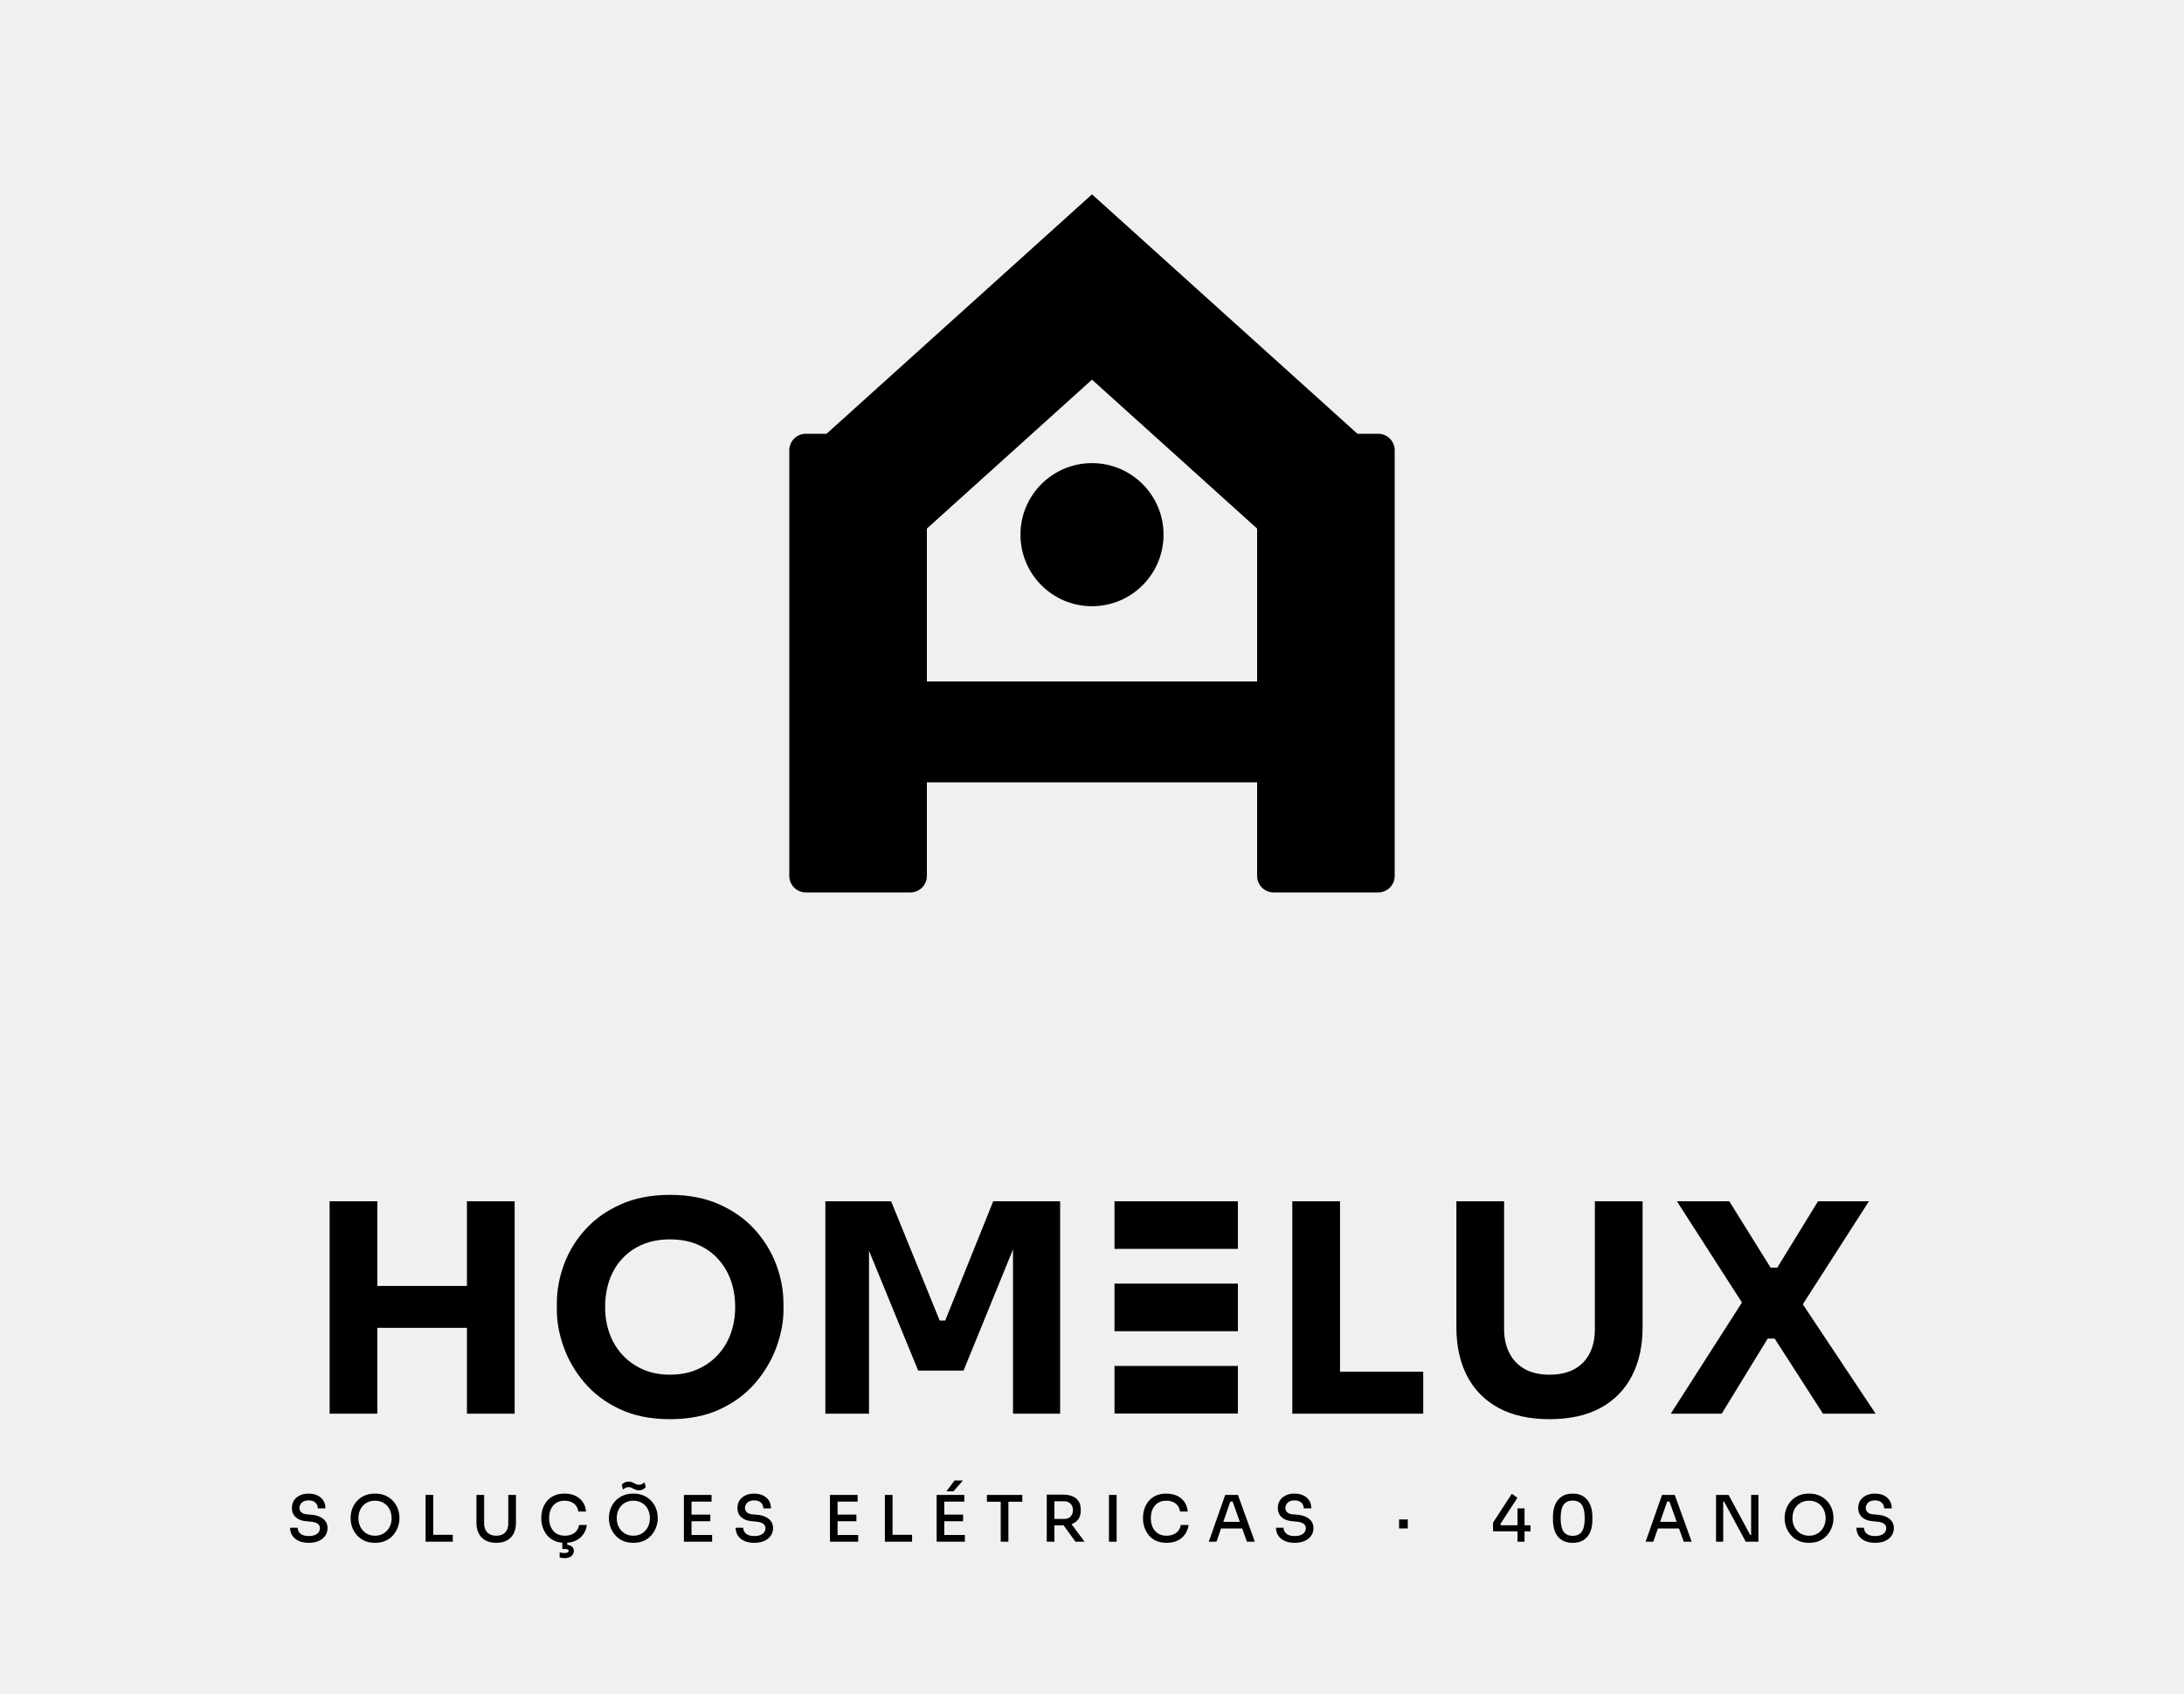
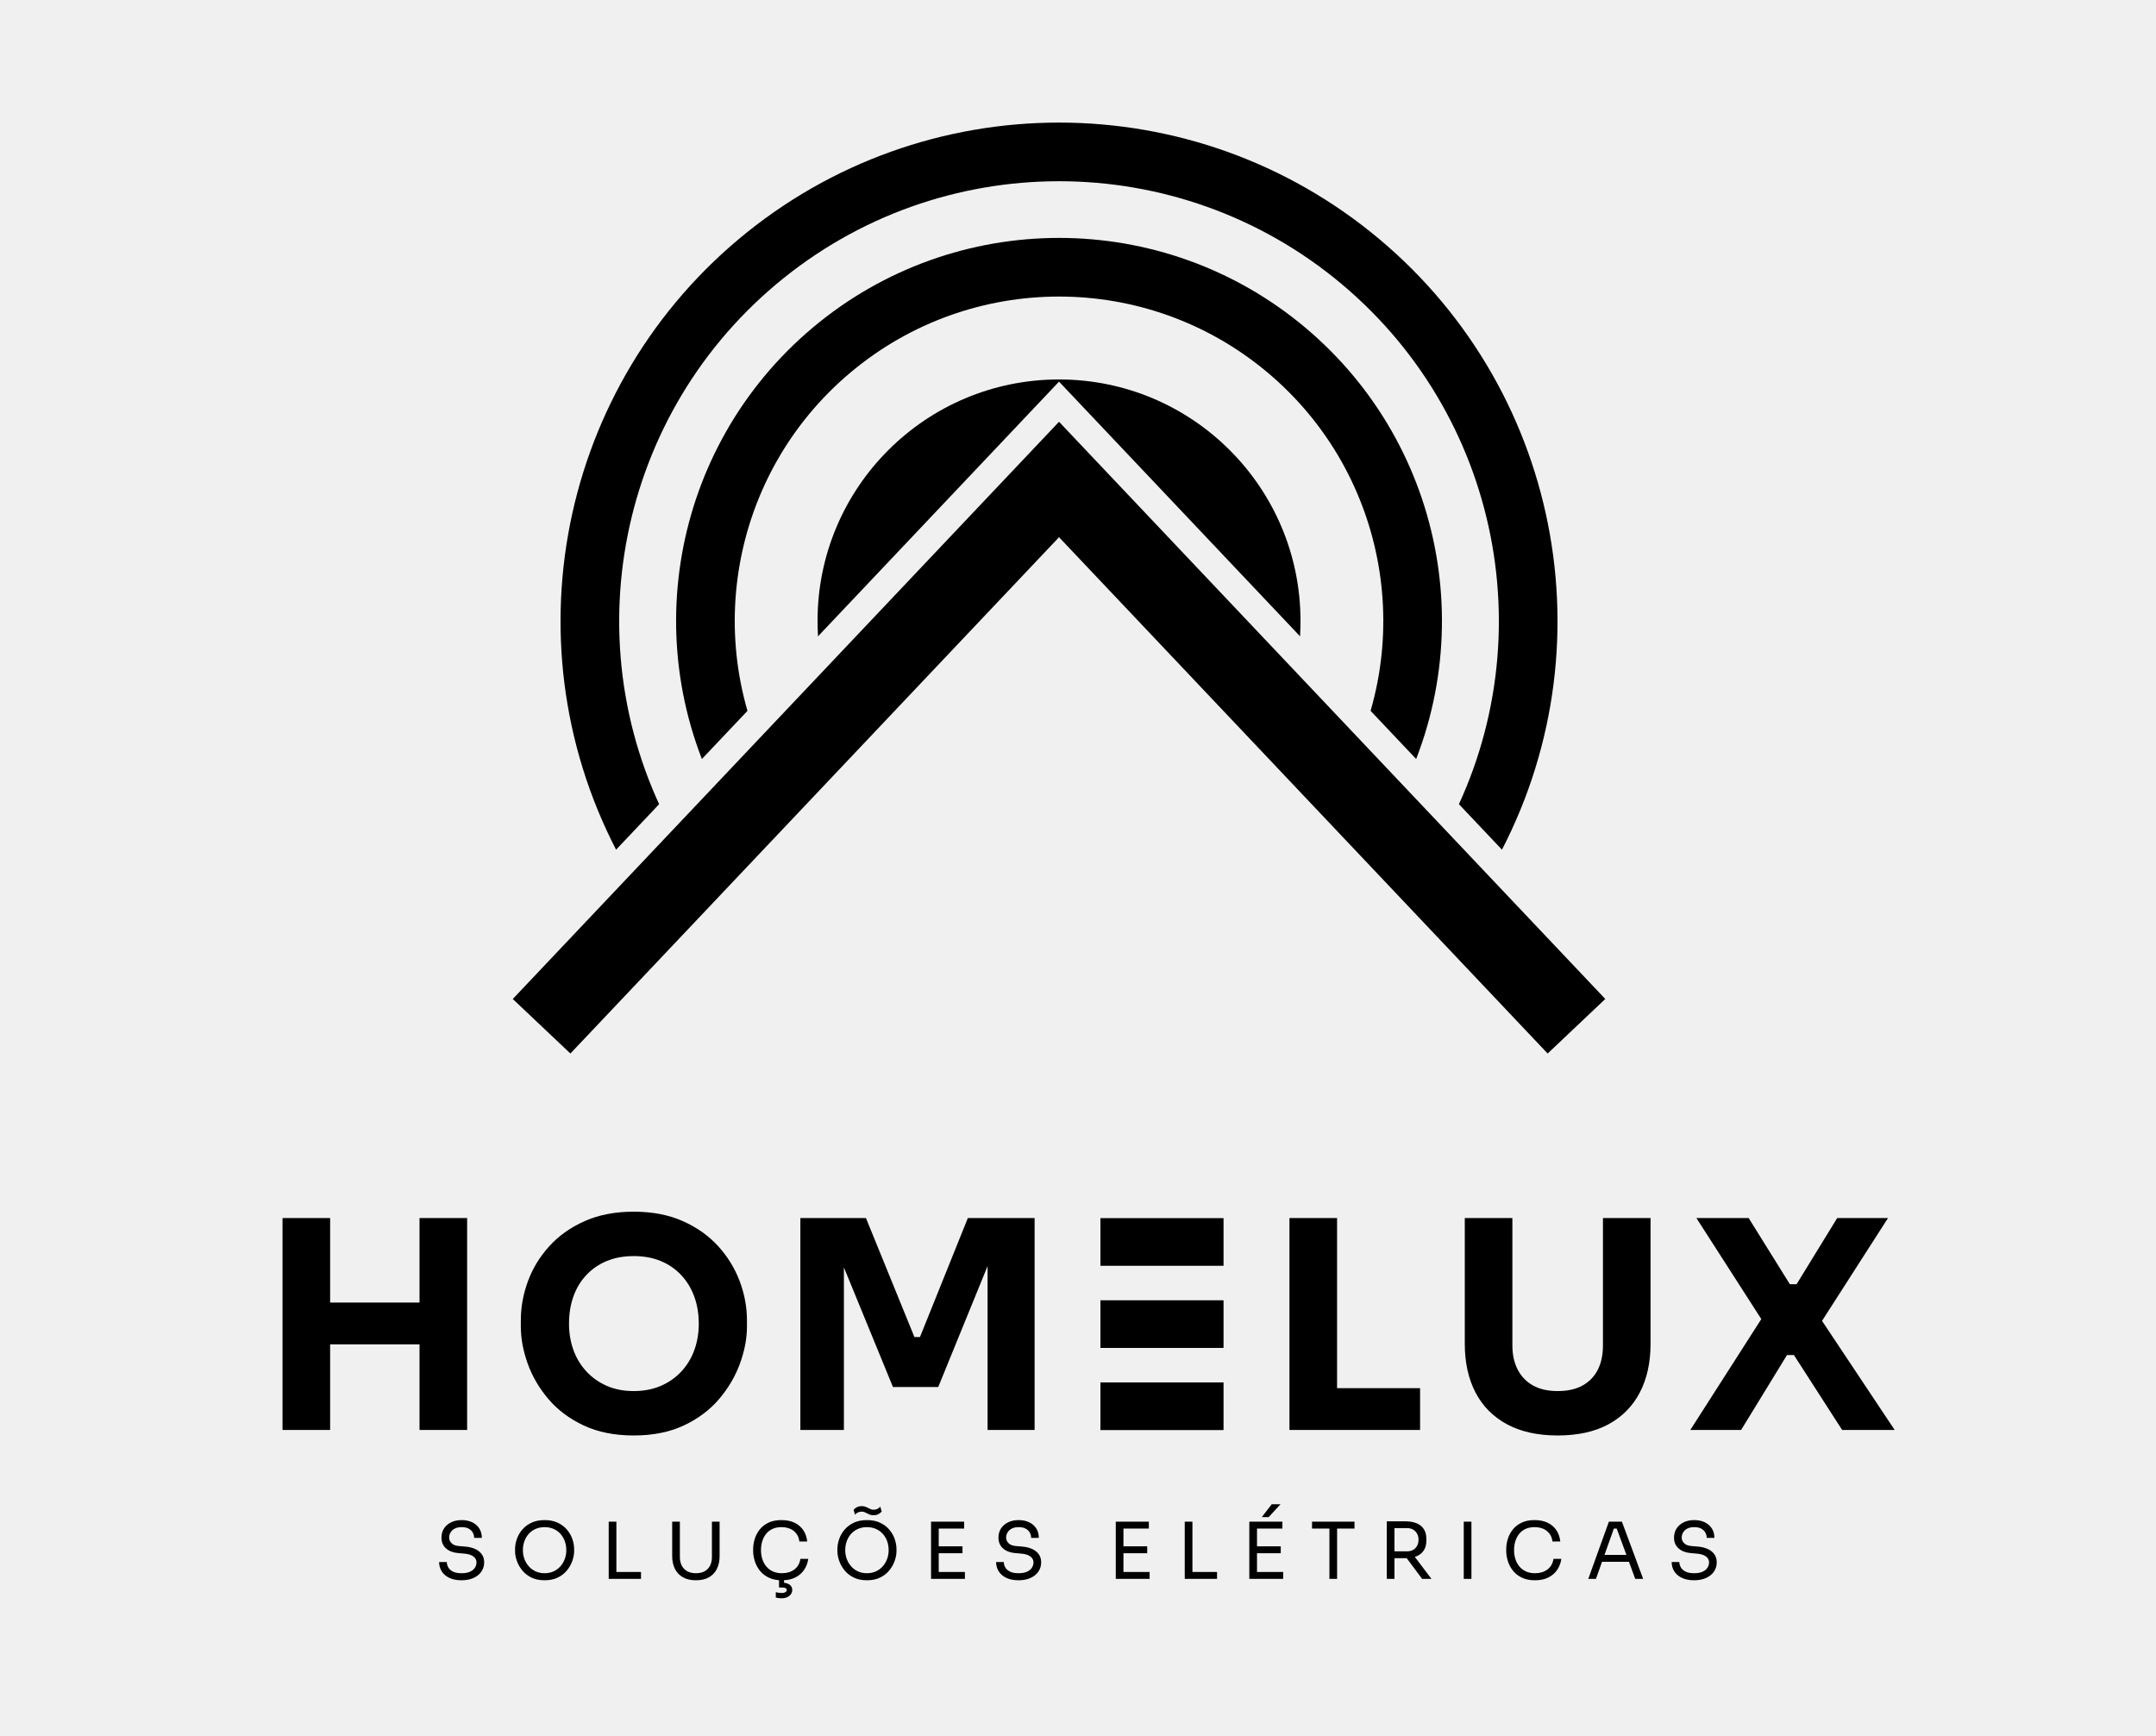
- <svg xmlns="http://www.w3.org/2000/svg" viewBox="0 0 1000 775.2" width="1000" height="775.2" role="img" aria-label="Homelux (monocromático)">
-   <g transform="translate(290 60) scale(0.42)">
-     <rect x="170" y="330" width="150" height="500" rx="18" fill="currentColor" />
-     <rect x="680" y="330" width="150" height="500" rx="18" fill="currentColor" />
-     <polyline points="245.0,400 500,170 755.0,400" fill="none" stroke="currentColor" stroke-width="150" stroke-linejoin="miter" stroke-miterlimit="6" stroke-linecap="butt" />
-     <rect x="320" y="600" width="360" height="110" fill="currentColor" />
-     <circle cx="500" cy="440" r="78" fill="currentColor" />
+ <svg xmlns="http://www.w3.org/2000/svg" viewBox="0 0 1000 805" width="1000" height="805" role="img" aria-label="Homelux (monocromático)">
+   <g transform="translate(91.2 -88) scale(0.8)">
+     <mask id="mvm" maskUnits="userSpaceOnUse" x="0" y="0" width="1000" height="1000">
+       <rect width="1000" height="1000" fill="#fff" />
+       <polyline points="200,705 500,388 800,705" fill="none" stroke="#000" stroke-width="78" stroke-linejoin="miter" stroke-miterlimit="8" />
+       <polygon points="500,388 200,705 200,1000 800,1000 800,705" fill="#000" />
+     </mask>
+     <g mask="url(#mvm)">
+       <circle cx="500" cy="470" r="140" fill="currentColor" />
+       <path d="M322.5 572.5A205 205 0 1 1 677.5 572.5" fill="none" stroke="currentColor" stroke-width="34" />
+       <path d="M264.4 606A272 272 0 1 1 735.6 606" fill="none" stroke="currentColor" stroke-width="34" />
+     </g>
+     <polyline points="200,705 500,388 800,705" fill="none" stroke="currentColor" stroke-width="46" stroke-linejoin="miter" stroke-miterlimit="8" />
  </g>
  <g fill="currentColor">
-     <path d="M213.798 647.243V550.0H235.645V647.243ZM150.923 647.243V550.0H172.77V647.243ZM168.907 607.946V588.764H217.661V607.946Z M306.779 649.774Q293.591 649.774 283.8 645.179Q274.009 640.583 267.615 633.056Q261.221 625.53 258.091 616.738Q254.96 607.946 254.96 599.821V596.89Q254.96 587.832 258.224 578.973Q261.488 570.115 268.015 562.921Q274.542 555.728 284.266 551.399Q293.991 547.069 306.779 547.069Q319.567 547.069 329.291 551.399Q339.016 555.728 345.543 562.921Q352.07 570.115 355.401 578.973Q358.731 587.832 358.731 596.89V599.821Q358.731 607.946 355.534 616.738Q352.337 625.53 345.943 633.056Q339.549 640.583 329.758 645.179Q319.967 649.774 306.779 649.774ZM306.779 629.393Q313.706 629.393 319.234 626.995Q324.762 624.598 328.692 620.335Q332.622 616.072 334.62 610.477Q336.618 604.883 336.618 598.488Q336.618 591.695 334.553 586.033Q332.488 580.372 328.559 576.176Q324.629 571.98 319.167 569.715Q313.706 567.451 306.779 567.451Q299.852 567.451 294.39 569.715Q288.929 571.98 284.999 576.176Q281.069 580.372 279.071 586.033Q277.073 591.695 277.073 598.488Q277.073 604.883 279.071 610.477Q281.069 616.072 284.999 620.335Q288.929 624.598 294.39 626.995Q299.852 629.393 306.779 629.393Z M377.913 647.243V550.0H408.019L430.265 604.616H432.796L454.775 550.0H485.414V647.243H463.833V564.253L466.897 564.52L441.188 627.528H420.407L394.564 564.52L397.895 564.253V647.243Z" />
-     <rect x="510.3" y="550" width="56.5" height="21.8" />
-     <rect x="510.3" y="587.7" width="56.5" height="21.8" />
-     <rect x="510.3" y="625.4" width="56.5" height="21.8" />
-     <path d="M591.715 647.243V550.0H613.562V647.243ZM610.897 647.243V628.061H651.66V647.243Z M709.473 649.774Q695.752 649.774 686.228 644.646Q676.703 639.517 671.774 630.059Q666.846 620.601 666.846 607.68V550.0H688.692V608.479Q688.692 614.873 691.156 619.602Q693.621 624.331 698.216 626.862Q702.812 629.393 709.473 629.393Q716.266 629.393 720.862 626.862Q725.458 624.331 727.856 619.669Q730.253 615.006 730.253 608.479V550.0H752.1V607.68Q752.1 620.601 747.171 630.059Q742.242 639.517 732.784 644.646Q723.327 649.774 709.473 649.774Z M765.021 647.243 798.191 595.425 798.457 597.689 767.819 550.0H791.796L810.712 580.372H813.776L832.426 550.0H855.737L824.966 597.956L824.566 595.824L858.801 647.243H834.69L812.577 612.875H809.38L788.333 647.243Z" />
+     <path d="M194.586 663.25V564.969H216.666V663.25ZM131.04 663.25V564.969H153.12V663.25ZM149.215 623.534V604.147H198.491V623.534Z M293.945 665.808Q280.616 665.808 270.721 661.163Q260.826 656.519 254.363 648.912Q247.901 641.305 244.737 632.419Q241.573 623.534 241.573 615.321V612.359Q241.573 603.204 244.872 594.251Q248.17 585.298 254.767 578.028Q261.364 570.758 271.192 566.382Q281.02 562.007 293.945 562.007Q306.87 562.007 316.698 566.382Q326.526 570.758 333.123 578.028Q339.72 585.298 343.086 594.251Q346.452 603.204 346.452 612.359V615.321Q346.452 623.534 343.221 632.419Q339.989 641.305 333.527 648.912Q327.065 656.519 317.169 661.163Q307.274 665.808 293.945 665.808ZM293.945 645.209Q300.946 645.209 306.533 642.786Q312.12 640.363 316.092 636.054Q320.064 631.746 322.083 626.092Q324.103 620.437 324.103 613.975Q324.103 607.109 322.016 601.387Q319.929 595.665 315.957 591.424Q311.986 587.183 306.466 584.894Q300.946 582.605 293.945 582.605Q286.944 582.605 281.424 584.894Q275.904 587.183 271.933 591.424Q267.961 595.665 265.942 601.387Q263.922 607.109 263.922 613.975Q263.922 620.437 265.942 626.092Q267.961 631.746 271.933 636.054Q275.904 640.363 281.424 642.786Q286.944 645.209 293.945 645.209Z M371.224 663.25V564.969H401.651L424.135 620.168H426.693L448.907 564.969H479.872V663.25H458.062V579.374L461.159 579.643L435.174 643.325H414.172L388.053 579.643L391.419 579.374V663.25Z" />
+     <rect x="510.4" y="565" width="57.1" height="22.1" />
+     <rect x="510.4" y="603.1" width="57.1" height="22.1" />
+     <rect x="510.4" y="641.2" width="57.1" height="22.1" />
+     <path d="M598.08 663.25V564.969H620.159V663.25ZM617.467 663.25V643.863H658.664V663.25Z M722.48 665.808Q708.613 665.808 698.987 660.625Q689.36 655.442 684.379 645.883Q679.398 636.324 679.398 623.264V564.969H701.477V624.072Q701.477 630.535 703.968 635.314Q706.459 640.093 711.104 642.651Q715.748 645.209 722.48 645.209Q729.346 645.209 733.991 642.651Q738.636 640.093 741.059 635.381Q743.483 630.669 743.483 624.072V564.969H765.562V623.264Q765.562 636.324 760.581 645.883Q755.6 655.442 746.041 660.625Q736.482 665.808 722.48 665.808Z M784.007 663.25 817.531 610.878 817.8 613.167 786.834 564.969H811.068L830.186 595.665H833.283L852.131 564.969H875.692L844.592 613.436L844.188 611.282L878.788 663.25H854.42L832.071 628.515H828.84L807.568 663.25Z" />
  </g>
-   <path d="M141.409 706.383Q138.655 706.383 136.735 705.489Q134.815 704.596 133.819 703.028Q132.823 701.46 132.823 699.467H136.281Q136.281 700.375 136.779 701.255Q137.277 702.134 138.391 702.705Q139.504 703.277 141.409 703.277Q143.138 703.277 144.267 702.779Q145.395 702.28 145.937 701.46Q146.479 700.639 146.479 699.643Q146.479 698.412 145.424 697.635Q144.369 696.859 142.259 696.683L140.12 696.478Q137.16 696.243 135.402 694.646Q133.643 693.049 133.643 690.441Q133.643 688.448 134.596 686.982Q135.548 685.517 137.277 684.682Q139.006 683.847 141.292 683.847Q143.637 683.847 145.366 684.682Q147.095 685.517 148.047 687.026Q149 688.536 149 690.616H145.542Q145.542 689.679 145.087 688.843Q144.633 688.008 143.695 687.481Q142.757 686.953 141.292 686.953Q139.885 686.953 138.962 687.451Q138.039 687.95 137.57 688.741Q137.101 689.532 137.101 690.441Q137.101 691.525 137.922 692.36Q138.742 693.195 140.442 693.342L142.552 693.518Q144.809 693.694 146.465 694.47Q148.12 695.247 149.044 696.536Q149.967 697.826 149.967 699.643Q149.967 701.636 148.897 703.16Q147.827 704.683 145.908 705.533Q143.988 706.383 141.409 706.383Z M171.712 706.383Q168.811 706.383 166.715 705.372Q164.62 704.361 163.242 702.691Q161.865 701.02 161.206 699.101Q160.546 697.181 160.546 695.423V694.778Q160.546 692.844 161.235 690.91Q161.924 688.975 163.316 687.378Q164.708 685.781 166.803 684.814Q168.899 683.847 171.712 683.847Q174.525 683.847 176.606 684.814Q178.687 685.781 180.094 687.378Q181.5 688.975 182.189 690.91Q182.878 692.844 182.878 694.778V695.423Q182.878 697.181 182.204 699.101Q181.53 701.02 180.167 702.691Q178.804 704.361 176.694 705.372Q174.584 706.383 171.712 706.383ZM171.712 703.13Q173.47 703.13 174.877 702.485Q176.284 701.841 177.28 700.727Q178.277 699.613 178.789 698.177Q179.302 696.741 179.302 695.13Q179.302 693.43 178.775 691.979Q178.247 690.529 177.265 689.43Q176.284 688.331 174.877 687.715Q173.47 687.1 171.712 687.1Q169.954 687.1 168.547 687.715Q167.14 688.331 166.144 689.43Q165.147 690.529 164.635 691.979Q164.122 693.43 164.122 695.13Q164.122 696.741 164.635 698.177Q165.147 699.613 166.144 700.727Q167.14 701.841 168.547 702.485Q169.954 703.13 171.712 703.13Z M194.864 705.856V684.462H198.381V705.856ZM197.794 705.856V702.72H207.319V705.856Z M227.218 706.383Q224.258 706.383 222.251 705.255Q220.243 704.127 219.203 702.075Q218.162 700.024 218.162 697.298V684.462H221.679V697.591Q221.679 699.232 222.324 700.493Q222.969 701.753 224.199 702.442Q225.43 703.13 227.218 703.13Q229.006 703.13 230.222 702.456Q231.438 701.782 232.083 700.522Q232.727 699.262 232.727 697.591V684.462H236.244V697.298Q236.244 700.024 235.219 702.075Q234.193 704.127 232.185 705.255Q230.178 706.383 227.218 706.383Z M258.663 706.383Q255.733 706.383 253.667 705.372Q251.601 704.361 250.326 702.705Q249.051 701.049 248.45 699.13Q247.849 697.21 247.849 695.423V694.778Q247.849 692.814 248.465 690.88Q249.08 688.946 250.355 687.363Q251.63 685.781 253.667 684.814Q255.704 683.847 258.488 683.847Q261.389 683.847 263.499 684.872Q265.609 685.898 266.855 687.73Q268.1 689.561 268.335 692.052H264.788Q264.554 690.411 263.689 689.312Q262.825 688.213 261.492 687.657Q260.158 687.1 258.488 687.1Q256.759 687.1 255.425 687.715Q254.092 688.331 253.213 689.415Q252.333 690.499 251.879 691.95Q251.425 693.401 251.425 695.13Q251.425 696.771 251.879 698.221Q252.333 699.672 253.242 700.786Q254.15 701.899 255.513 702.515Q256.876 703.13 258.663 703.13Q261.242 703.13 263.001 701.855Q264.759 700.581 265.14 698.207H268.715Q268.422 700.463 267.192 702.324Q265.961 704.185 263.821 705.284Q261.682 706.383 258.663 706.383ZM258.517 713.387Q257.901 713.387 257.286 713.299Q256.671 713.212 256.26 713.094V710.75Q256.7 710.867 257.286 710.97Q257.872 711.072 258.429 711.072Q259.396 711.072 259.88 710.794Q260.363 710.515 260.363 710.076Q260.363 709.665 259.953 709.431Q259.543 709.197 258.751 709.197H257.462V705.533H259.718V708.347L258.253 707.204H258.693Q260.539 707.204 261.653 707.936Q262.766 708.669 262.766 710.076Q262.766 711.453 261.653 712.42Q260.539 713.387 258.517 713.387Z M289.992 706.383Q287.09 706.383 284.995 705.372Q282.9 704.361 281.522 702.691Q280.145 701.02 279.486 699.101Q278.826 697.181 278.826 695.423V694.778Q278.826 692.844 279.515 690.91Q280.204 688.975 281.596 687.378Q282.988 685.781 285.083 684.814Q287.178 683.847 289.992 683.847Q292.805 683.847 294.886 684.814Q296.967 685.781 298.373 687.378Q299.78 688.975 300.469 690.91Q301.157 692.844 301.157 694.778V695.423Q301.157 697.181 300.483 699.101Q299.809 701.02 298.447 702.691Q297.084 704.361 294.974 705.372Q292.864 706.383 289.992 706.383ZM289.992 703.13Q291.75 703.13 293.157 702.485Q294.564 701.841 295.56 700.727Q296.556 699.613 297.069 698.177Q297.582 696.741 297.582 695.13Q297.582 693.43 297.055 691.979Q296.527 690.529 295.545 689.43Q294.564 688.331 293.157 687.715Q291.75 687.1 289.992 687.1Q288.233 687.1 286.827 687.715Q285.42 688.331 284.424 689.43Q283.427 690.529 282.914 691.979Q282.401 693.43 282.401 695.13Q282.401 696.741 282.914 698.177Q283.427 699.613 284.424 700.727Q285.42 701.841 286.827 702.485Q288.233 703.13 289.992 703.13ZM292.512 682.323Q291.692 682.323 291.091 682.103Q290.49 681.883 290.006 681.605Q289.523 681.326 289.01 681.107Q288.497 680.887 287.794 680.887Q287.032 680.887 286.358 681.209Q285.684 681.532 285.273 682.059L284.687 679.802Q285.127 679.216 285.933 678.791Q286.739 678.366 287.852 678.366Q288.673 678.366 289.274 678.586Q289.875 678.806 290.358 679.084Q290.842 679.363 291.369 679.583Q291.897 679.802 292.571 679.802Q293.333 679.802 294.007 679.48Q294.681 679.158 295.091 678.601L295.677 680.887Q295.208 681.473 294.417 681.898Q293.626 682.323 292.512 682.323Z M313.144 705.856V684.462H316.631V705.856ZM316.045 705.856V702.808H326.068V705.856ZM316.045 696.507V693.459H325.247V696.507ZM316.045 687.51V684.462H325.804V687.51Z M345.41 706.383Q342.655 706.383 340.735 705.489Q338.816 704.596 337.82 703.028Q336.823 701.46 336.823 699.467H340.281Q340.281 700.375 340.779 701.255Q341.278 702.134 342.391 702.705Q343.505 703.277 345.41 703.277Q347.139 703.277 348.267 702.779Q349.395 702.28 349.938 701.46Q350.48 700.639 350.48 699.643Q350.48 698.412 349.425 697.635Q348.37 696.859 346.26 696.683L344.12 696.478Q341.16 696.243 339.402 694.646Q337.644 693.049 337.644 690.441Q337.644 688.448 338.596 686.982Q339.549 685.517 341.278 684.682Q343.007 683.847 345.293 683.847Q347.637 683.847 349.366 684.682Q351.095 685.517 352.048 687.026Q353 688.536 353 690.616H349.542Q349.542 689.679 349.088 688.843Q348.633 688.008 347.696 687.481Q346.758 686.953 345.293 686.953Q343.886 686.953 342.963 687.451Q342.04 687.95 341.571 688.741Q341.102 689.532 341.102 690.441Q341.102 691.525 341.922 692.36Q342.743 693.195 344.443 693.342L346.553 693.518Q348.809 693.694 350.465 694.47Q352.121 695.247 353.044 696.536Q353.967 697.826 353.967 699.643Q353.967 701.636 352.898 703.16Q351.828 704.683 349.908 705.533Q347.989 706.383 345.41 706.383Z M380.02 705.856V684.462H383.508V705.856ZM382.922 705.856V702.808H392.944V705.856ZM382.922 696.507V693.459H392.124V696.507ZM382.922 687.51V684.462H392.681V687.51Z M405.165 705.856V684.462H408.682V705.856ZM408.096 705.856V702.72H417.62V705.856Z M428.874 705.856V684.462H432.361V705.856ZM431.775 705.856V702.808H441.798V705.856ZM431.775 696.507V693.459H440.977V696.507ZM431.775 687.51V684.462H441.534V687.51ZM433.358 682.792 437.05 677.839H440.919L436.581 682.792Z M458.209 705.856V686.982H461.726V705.856ZM451.879 687.569V684.462H468.086V687.569Z M479.281 705.856V684.316H482.797V705.856ZM492.41 705.856 485.611 696.448H489.596L496.6 705.856ZM481.654 698.412V695.452H487.222Q488.483 695.452 489.391 694.939Q490.3 694.426 490.783 693.518Q491.267 692.609 491.267 691.408Q491.267 690.235 490.783 689.327Q490.3 688.419 489.391 687.891Q488.483 687.363 487.222 687.363H481.654V684.316H486.754Q489.215 684.316 491.032 685.063Q492.849 685.81 493.846 687.305Q494.842 688.799 494.842 691.144V691.613Q494.842 693.957 493.831 695.452Q492.82 696.947 491.018 697.679Q489.215 698.412 486.754 698.412Z M507.766 705.856V684.462H511.283V705.856Z M534.171 706.383Q531.24 706.383 529.174 705.372Q527.108 704.361 525.833 702.705Q524.559 701.049 523.958 699.13Q523.357 697.21 523.357 695.423V694.778Q523.357 692.814 523.972 690.88Q524.588 688.946 525.863 687.363Q527.138 685.781 529.174 684.814Q531.211 683.847 533.995 683.847Q536.897 683.847 539.007 684.872Q541.117 685.898 542.362 687.73Q543.608 689.561 543.842 692.052H540.296Q540.062 690.411 539.197 689.312Q538.333 688.213 536.999 687.657Q535.666 687.1 533.995 687.1Q532.266 687.1 530.933 687.715Q529.599 688.331 528.72 689.415Q527.841 690.499 527.387 691.95Q526.932 693.401 526.932 695.13Q526.932 696.771 527.387 698.221Q527.841 699.672 528.749 700.786Q529.658 701.899 531.021 702.515Q532.383 703.13 534.171 703.13Q536.75 703.13 538.508 701.855Q540.267 700.581 540.648 698.207H544.223Q543.93 700.463 542.699 702.324Q541.468 704.185 539.329 705.284Q537.19 706.383 534.171 706.383Z M553.484 705.856 560.986 684.462H566.818L574.555 705.856H570.921L564.151 686.807L565.587 687.481H562.041L563.565 686.807L557.001 705.856ZM558.349 699.819 559.462 696.771H568.43L569.573 699.819Z M592.842 706.383Q590.087 706.383 588.168 705.489Q586.248 704.596 585.252 703.028Q584.255 701.46 584.255 699.467H587.713Q587.713 700.375 588.212 701.255Q588.71 702.134 589.823 702.705Q590.937 703.277 592.842 703.277Q594.571 703.277 595.699 702.779Q596.828 702.28 597.37 701.46Q597.912 700.639 597.912 699.643Q597.912 698.412 596.857 697.635Q595.802 696.859 593.692 696.683L591.553 696.478Q588.593 696.243 586.834 694.646Q585.076 693.049 585.076 690.441Q585.076 688.448 586.028 686.982Q586.981 685.517 588.71 684.682Q590.439 683.847 592.725 683.847Q595.069 683.847 596.798 684.682Q598.527 685.517 599.48 687.026Q600.432 688.536 600.432 690.616H596.974Q596.974 689.679 596.52 688.843Q596.066 688.008 595.128 687.481Q594.19 686.953 592.725 686.953Q591.318 686.953 590.395 687.451Q589.472 687.95 589.003 688.741Q588.534 689.532 588.534 690.441Q588.534 691.525 589.355 692.36Q590.175 693.195 591.875 693.342L593.985 693.518Q596.242 693.694 597.897 694.47Q599.553 695.247 600.476 696.536Q601.399 697.826 601.399 699.643Q601.399 701.636 600.33 703.16Q599.26 704.683 597.341 705.533Q595.421 706.383 592.842 706.383Z M640.611 699.819V695.686H644.597V699.819Z M683.633 701.108V697.122L692.249 683.905L694.798 685.752L686.974 697.796L687.267 698.353H700.777V701.108ZM694.828 705.856V690.616H698.051V705.856Z M720.09 706.383Q717.657 706.383 715.928 705.548Q714.199 704.713 713.129 703.277Q712.06 701.841 711.561 699.95Q711.063 698.06 711.063 695.95V694.338Q711.063 691.408 712.016 689.034Q712.968 686.66 714.976 685.253Q716.983 683.847 720.09 683.847Q723.225 683.847 725.203 685.253Q727.182 686.66 728.149 689.034Q729.116 691.408 729.116 694.338V695.95Q729.116 698.06 728.618 699.95Q728.119 701.841 727.05 703.277Q725.98 704.713 724.266 705.548Q722.551 706.383 720.09 706.383ZM720.09 703.189Q722.932 703.189 724.266 701.269Q725.599 699.35 725.599 695.188Q725.599 690.822 724.236 688.931Q722.874 687.041 720.09 687.041Q717.305 687.041 715.943 688.931Q714.58 690.822 714.58 695.13Q714.58 699.32 715.928 701.255Q717.276 703.189 720.09 703.189Z M753.499 705.856 761.001 684.462H766.833L774.57 705.856H770.936L764.166 686.807L765.602 687.481H762.056L763.58 686.807L757.015 705.856ZM758.363 699.819 759.477 696.771H768.445L769.588 699.819Z M785.735 705.856V684.462H791.479L801.414 702.837H802.381L801.795 703.365V684.462H805.136V705.856H799.334L789.399 687.481H788.432L789.018 686.953V705.856Z M828.317 706.383Q825.416 706.383 823.321 705.372Q821.225 704.361 819.848 702.691Q818.47 701.02 817.811 699.101Q817.152 697.181 817.152 695.423V694.778Q817.152 692.844 817.84 690.91Q818.529 688.975 819.921 687.378Q821.313 685.781 823.409 684.814Q825.504 683.847 828.317 683.847Q831.131 683.847 833.211 684.814Q835.292 685.781 836.699 687.378Q838.106 688.975 838.794 690.91Q839.483 692.844 839.483 694.778V695.423Q839.483 697.181 838.809 699.101Q838.135 701.02 836.772 702.691Q835.409 704.361 833.299 705.372Q831.189 706.383 828.317 706.383ZM828.317 703.13Q830.076 703.13 831.482 702.485Q832.889 701.841 833.886 700.727Q834.882 699.613 835.395 698.177Q835.908 696.741 835.908 695.13Q835.908 693.43 835.38 691.979Q834.853 690.529 833.871 689.43Q832.889 688.331 831.482 687.715Q830.076 687.1 828.317 687.1Q826.559 687.1 825.152 687.715Q823.746 688.331 822.749 689.43Q821.753 690.529 821.24 691.979Q820.727 693.43 820.727 695.13Q820.727 696.741 821.24 698.177Q821.753 699.613 822.749 700.727Q823.746 701.841 825.152 702.485Q826.559 703.13 828.317 703.13Z M858.591 706.383Q855.836 706.383 853.916 705.489Q851.997 704.596 851 703.028Q850.004 701.46 850.004 699.467H853.462Q853.462 700.375 853.96 701.255Q854.458 702.134 855.572 702.705Q856.686 703.277 858.591 703.277Q860.32 703.277 861.448 702.779Q862.576 702.28 863.118 701.46Q863.661 700.639 863.661 699.643Q863.661 698.412 862.606 697.635Q861.551 696.859 859.441 696.683L857.301 696.478Q854.341 696.243 852.583 694.646Q850.824 693.049 850.824 690.441Q850.824 688.448 851.777 686.982Q852.729 685.517 854.458 684.682Q856.188 683.847 858.473 683.847Q860.818 683.847 862.547 684.682Q864.276 685.517 865.228 687.026Q866.181 688.536 866.181 690.616H862.723Q862.723 689.679 862.269 688.843Q861.814 688.008 860.877 687.481Q859.939 686.953 858.473 686.953Q857.067 686.953 856.144 687.451Q855.22 687.95 854.752 688.741Q854.283 689.532 854.283 690.441Q854.283 691.525 855.103 692.36Q855.924 693.195 857.624 693.342L859.734 693.518Q861.99 693.694 863.646 694.47Q865.302 695.247 866.225 696.536Q867.148 697.826 867.148 699.643Q867.148 701.636 866.078 703.16Q865.009 704.683 863.089 705.533Q861.17 706.383 858.591 706.383Z" fill="currentColor" />
+   <path d="M214.101 732.971Q210.793 732.971 208.467 731.88Q206.141 730.79 204.905 728.863Q203.669 726.937 203.669 724.501H207.231Q207.231 725.701 207.867 726.9Q208.503 728.1 210.012 728.9Q211.52 729.699 214.101 729.699Q216.5 729.699 218.027 728.991Q219.554 728.282 220.281 727.137Q221.008 725.992 221.008 724.647Q221.008 723.011 219.59 721.939Q218.173 720.866 215.446 720.612L212.502 720.357Q208.976 720.066 206.868 718.176Q204.759 716.286 204.759 713.196Q204.759 710.761 205.941 708.943Q207.122 707.126 209.23 706.09Q211.339 705.054 214.138 705.054Q216.9 705.054 219.009 706.071Q221.117 707.089 222.298 708.925Q223.48 710.761 223.48 713.305H219.917Q219.917 712.033 219.318 710.906Q218.718 709.779 217.446 709.052Q216.173 708.325 214.138 708.325Q212.175 708.325 210.884 709.016Q209.594 709.706 208.958 710.815Q208.322 711.924 208.322 713.196Q208.322 714.65 209.448 715.777Q210.575 716.904 212.793 717.086L215.737 717.34Q218.463 717.558 220.445 718.485Q222.426 719.412 223.498 720.957Q224.57 722.502 224.57 724.647Q224.57 727.082 223.262 728.972Q221.953 730.863 219.59 731.917Q217.227 732.971 214.101 732.971Z M252.597 732.971Q249.034 732.971 246.453 731.699Q243.873 730.426 242.2 728.354Q240.528 726.282 239.71 723.92Q238.893 721.557 238.893 719.376V718.576Q238.893 716.213 239.729 713.814Q240.565 711.415 242.273 709.434Q243.982 707.453 246.544 706.253Q249.107 705.054 252.597 705.054Q256.086 705.054 258.649 706.253Q261.212 707.453 262.92 709.434Q264.629 711.415 265.465 713.814Q266.301 716.213 266.301 718.576V719.376Q266.301 721.557 265.483 723.92Q264.665 726.282 262.993 728.354Q261.321 730.426 258.74 731.699Q256.159 732.971 252.597 732.971ZM252.597 729.699Q254.923 729.699 256.795 728.827Q258.667 727.955 259.976 726.446Q261.285 724.937 261.975 723.029Q262.666 721.121 262.666 719.012Q262.666 716.795 261.975 714.868Q261.285 712.942 259.976 711.469Q258.667 709.997 256.795 709.161Q254.923 708.325 252.597 708.325Q250.27 708.325 248.398 709.161Q246.526 709.997 245.218 711.469Q243.909 712.942 243.218 714.868Q242.528 716.795 242.528 719.012Q242.528 721.121 243.218 723.029Q243.909 724.937 245.218 726.446Q246.526 727.955 248.398 728.827Q250.27 729.699 252.597 729.699Z M282.332 732.317V705.781H285.894V732.317ZM285.167 732.317V729.118H297.308V732.317Z M322.79 732.971Q319.191 732.971 316.738 731.571Q314.284 730.172 313.03 727.646Q311.776 725.119 311.776 721.775V705.781H315.338V722.211Q315.338 724.429 316.192 726.119Q317.047 727.809 318.719 728.754Q320.391 729.699 322.79 729.699Q325.189 729.699 326.843 728.772Q328.497 727.846 329.351 726.155Q330.206 724.465 330.206 722.211V705.781H333.768V721.775Q333.768 725.119 332.532 727.646Q331.296 730.172 328.861 731.571Q326.425 732.971 322.79 732.971Z M362.667 732.971Q359.032 732.971 356.469 731.699Q353.906 730.426 352.343 728.391Q350.78 726.355 350.053 723.974Q349.326 721.593 349.326 719.376V718.576Q349.326 716.177 350.071 713.778Q350.817 711.379 352.38 709.416Q353.943 707.453 356.451 706.253Q358.959 705.054 362.449 705.054Q366.011 705.054 368.556 706.29Q371.1 707.525 372.591 709.743Q374.081 711.96 374.408 714.977H370.773Q370.482 712.724 369.319 711.251Q368.156 709.779 366.393 709.052Q364.63 708.325 362.449 708.325Q360.086 708.325 358.305 709.143Q356.524 709.961 355.342 711.433Q354.161 712.905 353.561 714.832Q352.961 716.759 352.961 719.012Q352.961 721.157 353.561 723.084Q354.161 725.01 355.379 726.501Q356.596 727.991 358.414 728.845Q360.231 729.699 362.667 729.699Q366.084 729.699 368.41 727.991Q370.737 726.282 371.246 723.047H374.881Q374.517 725.774 373.045 728.027Q371.573 730.281 368.974 731.626Q366.375 732.971 362.667 732.971ZM362.449 741.332Q361.758 741.332 361.049 741.223Q360.34 741.114 359.831 740.968V738.496Q360.377 738.642 361.104 738.751Q361.831 738.86 362.449 738.86Q363.685 738.86 364.303 738.478Q364.921 738.096 364.921 737.515Q364.921 736.97 364.375 736.642Q363.83 736.315 362.776 736.315H361.322V731.953H363.648V735.406L362.049 734.061H362.631Q364.775 734.061 366.12 734.934Q367.465 735.806 367.465 737.442Q367.465 739.042 366.138 740.187Q364.812 741.332 362.449 741.332Z M402.107 732.971Q398.545 732.971 395.964 731.699Q393.383 730.426 391.711 728.354Q390.039 726.282 389.221 723.92Q388.403 721.557 388.403 719.376V718.576Q388.403 716.213 389.239 713.814Q390.075 711.415 391.784 709.434Q393.492 707.453 396.055 706.253Q398.618 705.054 402.107 705.054Q405.597 705.054 408.16 706.253Q410.723 707.453 412.431 709.434Q414.14 711.415 414.976 713.814Q415.812 716.213 415.812 718.576V719.376Q415.812 721.557 414.994 723.92Q414.176 726.282 412.504 728.354Q410.832 730.426 408.251 731.699Q405.67 732.971 402.107 732.971ZM402.107 729.699Q404.434 729.699 406.306 728.827Q408.178 727.955 409.487 726.446Q410.795 724.937 411.486 723.029Q412.177 721.121 412.177 719.012Q412.177 716.795 411.486 714.868Q410.795 712.942 409.487 711.469Q408.178 709.997 406.306 709.161Q404.434 708.325 402.107 708.325Q399.781 708.325 397.909 709.161Q396.037 709.997 394.728 711.469Q393.42 712.942 392.729 714.868Q392.038 716.795 392.038 719.012Q392.038 721.121 392.729 723.029Q393.42 724.937 394.728 726.446Q396.037 727.955 397.909 728.827Q399.781 729.699 402.107 729.699ZM405.197 702.8Q404.216 702.8 403.507 702.545Q402.798 702.291 402.216 701.964Q401.635 701.637 401.035 701.382Q400.435 701.128 399.599 701.128Q398.727 701.128 397.909 701.509Q397.091 701.891 396.582 702.582L395.928 700.328Q396.437 699.601 397.418 699.092Q398.4 698.583 399.672 698.583Q400.653 698.583 401.362 698.838Q402.071 699.092 402.653 699.419Q403.234 699.746 403.852 700.001Q404.47 700.255 405.27 700.255Q406.142 700.255 406.96 699.874Q407.778 699.492 408.287 698.801L408.941 701.055Q408.396 701.782 407.433 702.291Q406.47 702.8 405.197 702.8Z M431.842 732.317V705.781H435.405V732.317ZM434.678 732.317V729.118H447.546V732.317ZM434.678 720.43V717.231H446.419V720.43ZM434.678 708.979V705.781H447.182V708.979Z M472.446 732.971Q469.138 732.971 466.812 731.88Q464.485 730.79 463.249 728.863Q462.013 726.937 462.013 724.501H465.576Q465.576 725.701 466.212 726.9Q466.848 728.1 468.357 728.9Q469.865 729.699 472.446 729.699Q474.845 729.699 476.372 728.991Q477.899 728.282 478.626 727.137Q479.353 725.992 479.353 724.647Q479.353 723.011 477.935 721.939Q476.517 720.866 473.791 720.612L470.847 720.357Q467.321 720.066 465.212 718.176Q463.104 716.286 463.104 713.196Q463.104 710.761 464.285 708.943Q465.467 707.126 467.575 706.09Q469.683 705.054 472.482 705.054Q475.245 705.054 477.353 706.071Q479.462 707.089 480.643 708.925Q481.825 710.761 481.825 713.305H478.262Q478.262 712.033 477.662 710.906Q477.063 709.779 475.79 709.052Q474.518 708.325 472.482 708.325Q470.52 708.325 469.229 709.016Q467.939 709.706 467.302 710.815Q466.666 711.924 466.666 713.196Q466.666 714.65 467.793 715.777Q468.92 716.904 471.138 717.086L474.082 717.34Q476.808 717.558 478.789 718.485Q480.77 719.412 481.843 720.957Q482.915 722.502 482.915 724.647Q482.915 727.082 481.607 728.972Q480.298 730.863 477.935 731.917Q475.572 732.971 472.446 732.971Z M517.521 732.317V705.781H521.083V732.317ZM520.356 732.317V729.118H533.225V732.317ZM520.356 720.43V717.231H532.098V720.43ZM520.356 708.979V705.781H532.861V708.979Z M549.51 732.317V705.781H553.072V732.317ZM552.345 732.317V729.118H564.486V732.317Z M579.463 732.317V705.781H583.025V732.317ZM582.298 732.317V729.118H595.166V732.317ZM582.298 720.43V717.231H594.039V720.43ZM582.298 708.979V705.781H594.803V708.979ZM585.243 703.672 589.859 697.711H593.93L588.441 703.672Z M616.613 732.317V708.252H620.176V732.317ZM608.543 708.979V705.781H628.245V708.979Z M643.222 732.317V705.635H646.784V732.317ZM659.616 732.317 650.819 720.503H655L663.942 732.317ZM645.439 722.72V719.558H652.564Q654.236 719.558 655.436 718.867Q656.635 718.176 657.29 716.958Q657.944 715.741 657.944 714.178Q657.944 712.615 657.29 711.397Q656.635 710.179 655.436 709.47Q654.236 708.761 652.564 708.761H645.439V705.635H651.91Q654.818 705.635 656.999 706.508Q659.18 707.38 660.38 709.198Q661.579 711.015 661.579 713.887V714.468Q661.579 717.34 660.361 719.158Q659.144 720.975 656.981 721.848Q654.818 722.72 651.91 722.72Z M678.918 732.317V705.781H682.481V732.317Z M711.961 732.971Q708.326 732.971 705.763 731.699Q703.201 730.426 701.638 728.391Q700.075 726.355 699.348 723.974Q698.621 721.593 698.621 719.376V718.576Q698.621 716.177 699.366 713.778Q700.111 711.379 701.674 709.416Q703.237 707.453 705.745 706.253Q708.253 705.054 711.743 705.054Q715.306 705.054 717.85 706.29Q720.395 707.525 721.885 709.743Q723.375 711.96 723.703 714.977H720.067Q719.777 712.724 718.613 711.251Q717.45 709.779 715.687 709.052Q713.924 708.325 711.743 708.325Q709.38 708.325 707.599 709.143Q705.818 709.961 704.637 711.433Q703.455 712.905 702.855 714.832Q702.256 716.759 702.256 719.012Q702.256 721.157 702.855 723.084Q703.455 725.01 704.673 726.501Q705.891 727.991 707.708 728.845Q709.526 729.699 711.961 729.699Q715.378 729.699 717.705 727.991Q720.031 726.282 720.54 723.047H724.175Q723.812 725.774 722.339 728.027Q720.867 730.281 718.268 731.626Q715.669 732.971 711.961 732.971Z M736.68 732.317 746.24 705.781H752.274L762.125 732.317H758.454L749.548 708.107L751.293 708.979H747.003L748.857 708.107L740.242 732.317ZM742.387 724.392 743.586 721.193H755.037L756.236 724.392Z M785.79 732.971Q782.482 732.971 780.155 731.88Q777.829 730.79 776.593 728.863Q775.357 726.937 775.357 724.501H778.919Q778.919 725.701 779.555 726.9Q780.192 728.1 781.7 728.9Q783.209 729.699 785.79 729.699Q788.189 729.699 789.716 728.991Q791.242 728.282 791.969 727.137Q792.696 725.992 792.696 724.647Q792.696 723.011 791.279 721.939Q789.861 720.866 787.135 720.612L784.19 720.357Q780.664 720.066 778.556 718.176Q776.447 716.286 776.447 713.196Q776.447 710.761 777.629 708.943Q778.81 707.126 780.919 706.09Q783.027 705.054 785.826 705.054Q788.589 705.054 790.697 706.071Q792.805 707.089 793.987 708.925Q795.168 710.761 795.168 713.305H791.606Q791.606 712.033 791.006 710.906Q790.406 709.779 789.134 709.052Q787.862 708.325 785.826 708.325Q783.863 708.325 782.573 709.016Q781.282 709.706 780.646 710.815Q780.01 711.924 780.01 713.196Q780.01 714.65 781.137 715.777Q782.264 716.904 784.481 717.086L787.425 717.34Q790.152 717.558 792.133 718.485Q794.114 719.412 795.186 720.957Q796.259 722.502 796.259 724.647Q796.259 727.082 794.95 728.972Q793.641 730.863 791.279 731.917Q788.916 732.971 785.79 732.971Z" fill="currentColor" />
</svg>
